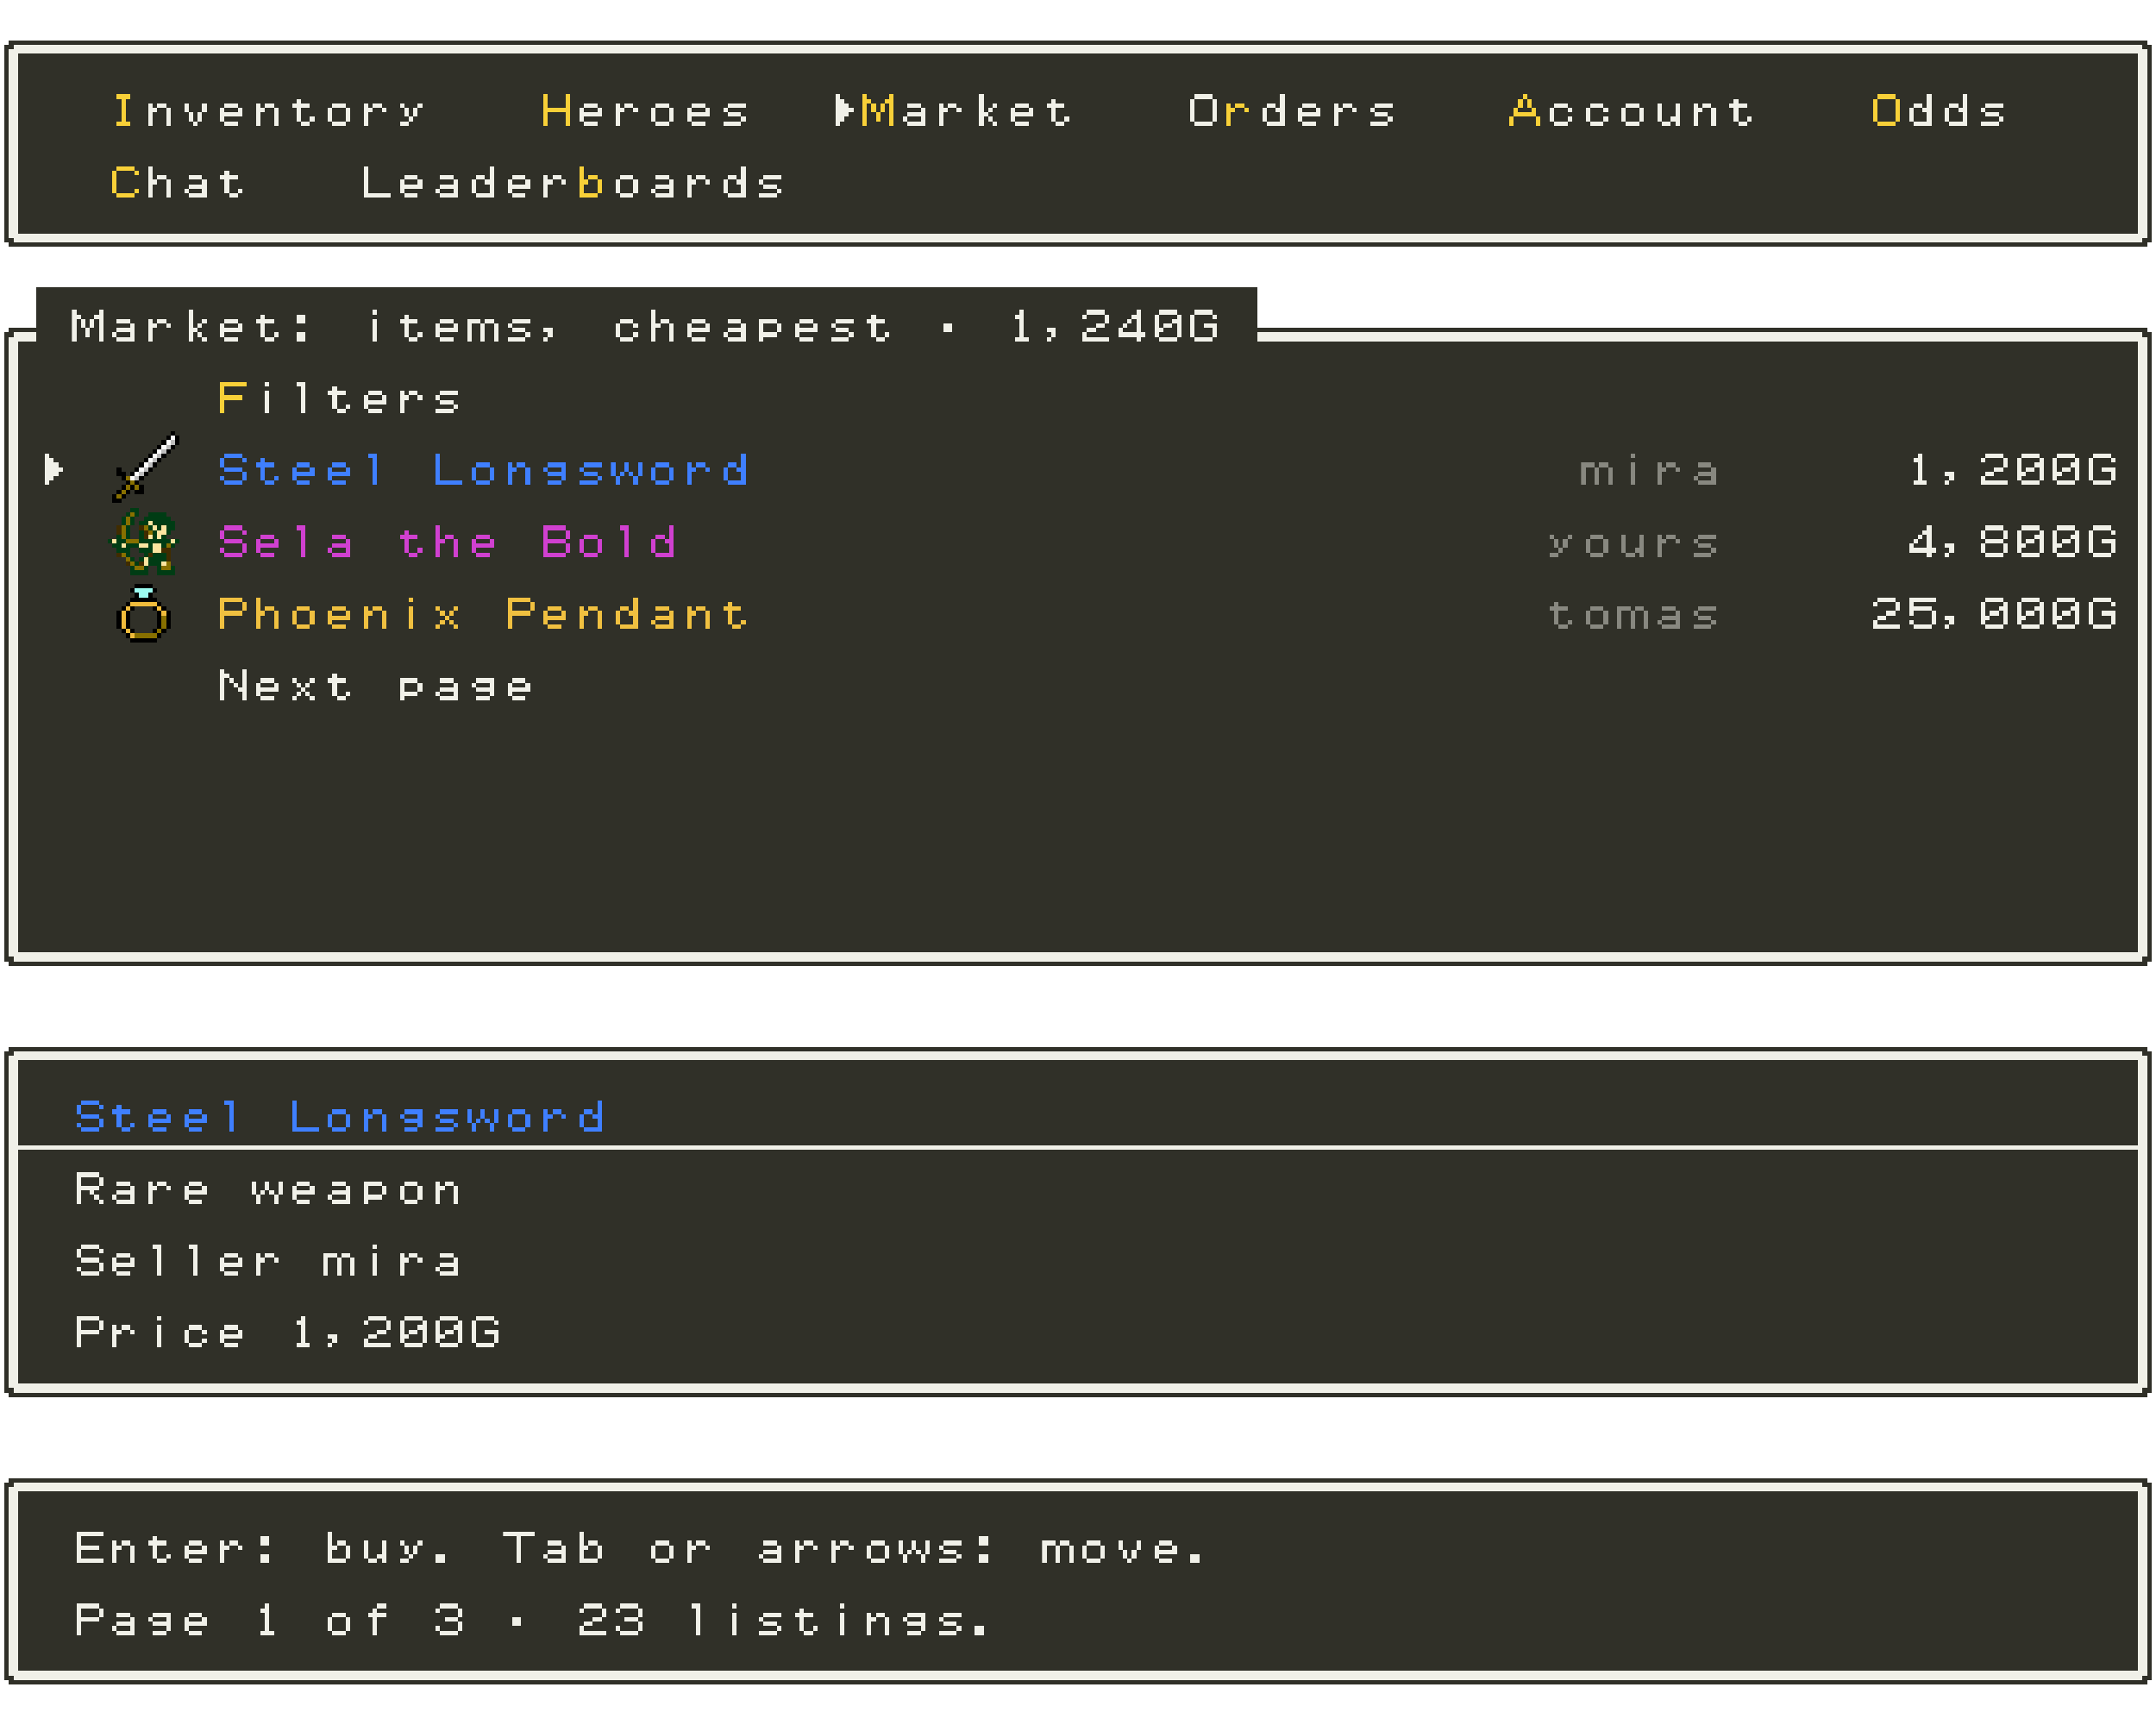
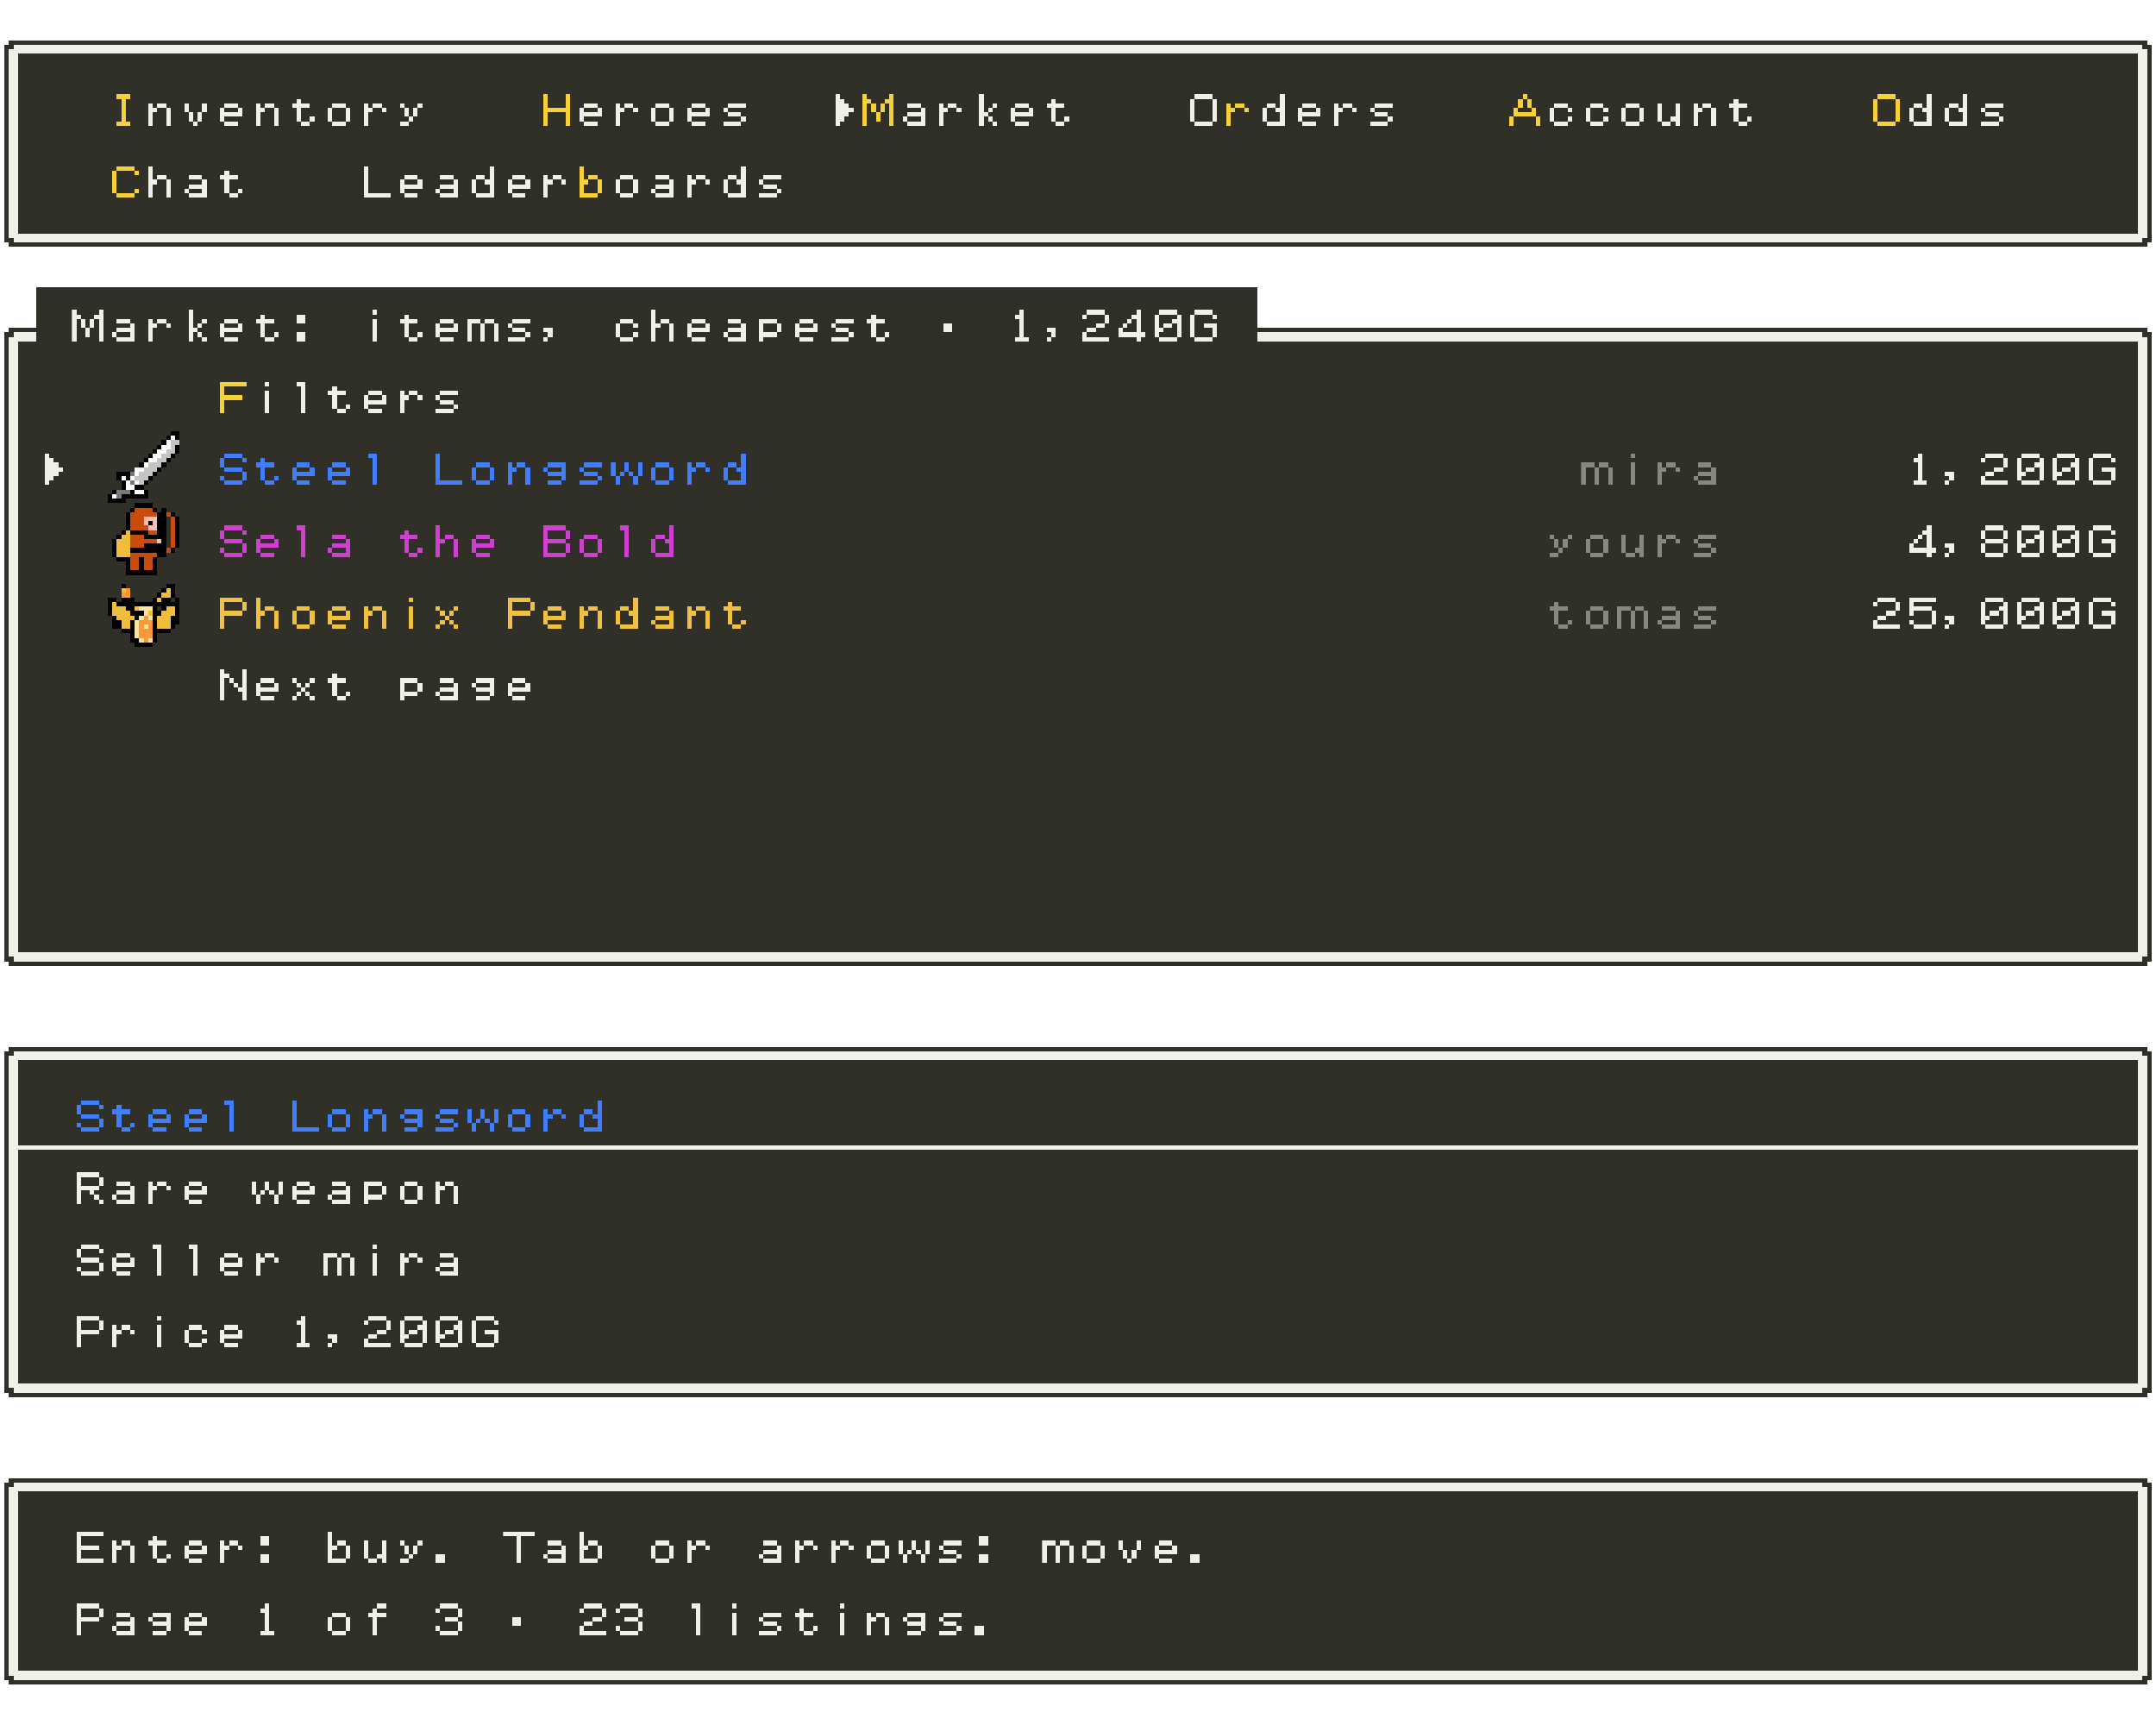
<svg xmlns="http://www.w3.org/2000/svg" viewBox="0 0 480 384" width="480" height="384" shape-rendering="crispEdges">
  <defs>
    <symbol id="g0">
      <path d="M2 5h3v1h-3zM3 6h1v1h-1zM3 7h1v1h-1zM3 8h1v1h-1zM3 9h1v1h-1zM3 10h1v1h-1zM2 11h3v1h-3z" />
    </symbol>
    <symbol id="g1">
      <path d="M1 7h1v1h-1zM3 7h2v1h-2zM1 8h2v1h-2zM5 8h1v1h-1zM1 9h1v1h-1zM5 9h1v1h-1zM1 10h1v1h-1zM5 10h1v1h-1zM1 11h1v1h-1zM5 11h1v1h-1z" />
    </symbol>
    <symbol id="g2">
      <path d="M1 7h1v1h-1zM5 7h1v1h-1zM1 8h1v1h-1zM5 8h1v1h-1zM2 9h1v1h-1zM4 9h1v1h-1zM2 10h1v1h-1zM4 10h1v1h-1zM3 11h1v1h-1z" />
    </symbol>
    <symbol id="g3">
      <path d="M2 7h3v1h-3zM1 8h1v1h-1zM5 8h1v1h-1zM1 9h5v1h-5zM1 10h1v1h-1zM2 11h3v1h-3z" />
    </symbol>
    <symbol id="g4">
      <path d="M2 6h1v1h-1zM1 7h4v1h-4zM2 8h1v1h-1zM2 9h1v1h-1zM2 10h1v1h-1zM5 10h1v1h-1zM3 11h2v1h-2z" />
    </symbol>
    <symbol id="g5">
      <path d="M2 7h3v1h-3zM1 8h1v1h-1zM5 8h1v1h-1zM1 9h1v1h-1zM5 9h1v1h-1zM1 10h1v1h-1zM5 10h1v1h-1zM2 11h3v1h-3z" />
    </symbol>
    <symbol id="g6">
      <path d="M1 7h1v1h-1zM3 7h2v1h-2zM1 8h2v1h-2zM5 8h1v1h-1zM1 9h1v1h-1zM1 10h1v1h-1zM1 11h1v1h-1z" />
    </symbol>
    <symbol id="g7">
      <path d="M1 7h1v1h-1zM5 7h1v1h-1zM2 8h1v1h-1zM4 8h1v1h-1zM2 9h1v1h-1zM4 9h1v1h-1zM3 10h1v1h-1zM1 11h2v1h-2z" />
    </symbol>
    <symbol id="g8">
      <path d="M1 5h1v1h-1zM6 5h1v1h-1zM1 6h1v1h-1zM6 6h1v1h-1zM1 7h1v1h-1zM6 7h1v1h-1zM1 8h6v1h-6zM1 9h1v1h-1zM6 9h1v1h-1zM1 10h1v1h-1zM6 10h1v1h-1zM1 11h1v1h-1zM6 11h1v1h-1z" />
    </symbol>
    <symbol id="g9">
      <path d="M2 7h4v1h-4zM1 8h1v1h-1zM2 9h3v1h-3zM5 10h1v1h-1zM1 11h4v1h-4z" />
    </symbol>
    <symbol id="g10">
      <path d="M2 5h1v1h-1zM2 6h2v1h-2zM2 7h3v1h-3zM2 8h4v1h-4zM2 9h3v1h-3zM2 10h2v1h-2zM2 11h1v1h-1z" />
    </symbol>
    <symbol id="g11">
      <path d="M0 5h1v1h-1zM6 5h1v1h-1zM0 6h2v1h-2zM5 6h2v1h-2zM0 7h1v1h-1zM2 7h1v1h-1zM4 7h1v1h-1zM6 7h1v1h-1zM0 8h1v1h-1zM2 8h1v1h-1zM4 8h1v1h-1zM6 8h1v1h-1zM0 9h1v1h-1zM3 9h1v1h-1zM6 9h1v1h-1zM0 10h1v1h-1zM3 10h1v1h-1zM6 10h1v1h-1zM0 11h1v1h-1zM6 11h1v1h-1z" />
    </symbol>
    <symbol id="g12">
      <path d="M2 7h3v1h-3zM5 8h1v1h-1zM2 9h4v1h-4zM1 10h1v1h-1zM5 10h1v1h-1zM2 11h4v1h-4z" />
    </symbol>
    <symbol id="g13">
      <path d="M2 5h1v1h-1zM2 6h1v1h-1zM2 7h1v1h-1zM5 7h1v1h-1zM2 8h1v1h-1zM4 8h1v1h-1zM2 9h2v1h-2zM2 10h1v1h-1zM4 10h1v1h-1zM2 11h1v1h-1zM5 11h1v1h-1z" />
    </symbol>
    <symbol id="g14">
      <path d="M2 5h4v1h-4zM1 6h1v1h-1zM6 6h1v1h-1zM1 7h1v1h-1zM6 7h1v1h-1zM1 8h1v1h-1zM6 8h1v1h-1zM1 9h1v1h-1zM6 9h1v1h-1zM1 10h1v1h-1zM6 10h1v1h-1zM2 11h4v1h-4z" />
    </symbol>
    <symbol id="g15">
      <path d="M5 5h1v1h-1zM5 6h1v1h-1zM2 7h2v1h-2zM5 7h1v1h-1zM1 8h1v1h-1zM4 8h2v1h-2zM1 9h1v1h-1zM5 9h1v1h-1zM1 10h1v1h-1zM5 10h1v1h-1zM2 11h4v1h-4z" />
    </symbol>
    <symbol id="g16">
      <path d="M3 5h1v1h-1zM2 6h1v1h-1zM4 6h1v1h-1zM2 7h1v1h-1zM4 7h1v1h-1zM1 8h1v1h-1zM5 8h1v1h-1zM1 9h5v1h-5zM0 10h1v1h-1zM6 10h1v1h-1zM0 11h1v1h-1zM6 11h1v1h-1z" />
    </symbol>
    <symbol id="g17">
      <path d="M2 7h3v1h-3zM1 8h1v1h-1zM5 8h1v1h-1zM1 9h1v1h-1zM1 10h1v1h-1zM5 10h1v1h-1zM2 11h3v1h-3z" />
    </symbol>
    <symbol id="g18">
      <path d="M1 7h1v1h-1zM5 7h1v1h-1zM1 8h1v1h-1zM5 8h1v1h-1zM1 9h1v1h-1zM5 9h1v1h-1zM1 10h1v1h-1zM4 10h2v1h-2zM2 11h2v1h-2zM5 11h1v1h-1z" />
    </symbol>
    <symbol id="g19">
      <path d="M2 5h4v1h-4zM1 6h1v1h-1zM6 6h1v1h-1zM1 7h1v1h-1zM1 8h1v1h-1zM1 9h1v1h-1zM1 10h1v1h-1zM6 10h1v1h-1zM2 11h4v1h-4z" />
    </symbol>
    <symbol id="g20">
      <path d="M1 5h1v1h-1zM1 6h1v1h-1zM1 7h1v1h-1zM3 7h2v1h-2zM1 8h2v1h-2zM5 8h1v1h-1zM1 9h1v1h-1zM5 9h1v1h-1zM1 10h1v1h-1zM5 10h1v1h-1zM1 11h1v1h-1zM5 11h1v1h-1z" />
    </symbol>
    <symbol id="g21">
      <path d="M1 5h1v1h-1zM1 6h1v1h-1zM1 7h1v1h-1zM1 8h1v1h-1zM1 9h1v1h-1zM1 10h1v1h-1zM1 11h6v1h-6z" />
    </symbol>
    <symbol id="g22">
      <path d="M1 5h1v1h-1zM1 6h1v1h-1zM1 7h1v1h-1zM3 7h2v1h-2zM1 8h2v1h-2zM5 8h1v1h-1zM1 9h1v1h-1zM5 9h1v1h-1zM1 10h1v1h-1zM5 10h1v1h-1zM1 11h4v1h-4z" />
    </symbol>
    <symbol id="g23">
      <path d="M2 6h2v1h-2zM2 7h2v1h-2zM2 10h2v1h-2zM2 11h2v1h-2z" />
    </symbol>
    <symbol id="g24">
      <path d="M3 5h1v1h-1zM3 7h1v1h-1zM3 8h1v1h-1zM3 9h1v1h-1zM3 10h1v1h-1zM3 11h1v1h-1z" />
    </symbol>
    <symbol id="g25">
      <path d="M0 7h3v1h-3zM4 7h2v1h-2zM0 8h1v1h-1zM3 8h1v1h-1zM6 8h1v1h-1zM0 9h1v1h-1zM3 9h1v1h-1zM6 9h1v1h-1zM0 10h1v1h-1zM3 10h1v1h-1zM6 10h1v1h-1zM0 11h1v1h-1zM3 11h1v1h-1zM6 11h1v1h-1z" />
    </symbol>
    <symbol id="g26">
      <path d="M1 9h2v1h-2zM2 10h1v1h-1zM1 11h1v1h-1z" />
    </symbol>
    <symbol id="g27">
      <path d="M1 7h4v1h-4zM1 8h1v1h-1zM5 8h1v1h-1zM1 9h1v1h-1zM5 9h1v1h-1zM1 10h4v1h-4zM1 11h1v1h-1z" />
    </symbol>
    <symbol id="g28">
      <path d="M2 8h2v1h-2zM2 9h2v1h-2z" />
    </symbol>
    <symbol id="g29">
      <path d="M3 5h1v1h-1zM2 6h2v1h-2zM3 7h1v1h-1zM3 8h1v1h-1zM3 9h1v1h-1zM3 10h1v1h-1zM2 11h3v1h-3z" />
    </symbol>
    <symbol id="g30">
      <path d="M2 5h4v1h-4zM1 6h1v1h-1zM6 6h1v1h-1zM6 7h1v1h-1zM4 8h2v1h-2zM2 9h2v1h-2zM1 10h1v1h-1zM1 11h6v1h-6z" />
    </symbol>
    <symbol id="g31">
      <path d="M5 5h1v1h-1zM4 6h2v1h-2zM3 7h1v1h-1zM5 7h1v1h-1zM2 8h1v1h-1zM5 8h1v1h-1zM1 9h1v1h-1zM5 9h1v1h-1zM1 10h6v1h-6zM5 11h1v1h-1z" />
    </symbol>
    <symbol id="g32">
      <path d="M2 5h4v1h-4zM1 6h1v1h-1zM6 6h1v1h-1zM1 7h1v1h-1zM5 7h2v1h-2zM1 8h1v1h-1zM3 8h2v1h-2zM6 8h1v1h-1zM1 9h2v1h-2zM6 9h1v1h-1zM1 10h1v1h-1zM6 10h1v1h-1zM2 11h4v1h-4z" />
    </symbol>
    <symbol id="g33">
      <path d="M2 5h4v1h-4zM1 6h1v1h-1zM6 6h1v1h-1zM1 7h1v1h-1zM1 8h1v1h-1zM4 8h3v1h-3zM1 9h1v1h-1zM6 9h1v1h-1zM1 10h1v1h-1zM6 10h1v1h-1zM2 11h4v1h-4z" />
    </symbol>
    <symbol id="g34">
      <path d="M1 5h6v1h-6zM1 6h1v1h-1zM1 7h1v1h-1zM1 8h5v1h-5zM1 9h1v1h-1zM1 10h1v1h-1zM1 11h1v1h-1z" />
    </symbol>
    <symbol id="g35">
      <path d="M2 5h2v1h-2zM3 6h1v1h-1zM3 7h1v1h-1zM3 8h1v1h-1zM3 9h1v1h-1zM3 10h1v1h-1zM3 11h1v1h-1z" />
    </symbol>
    <symbol id="g36">
      <path d="M2 5h4v1h-4zM1 6h1v1h-1zM6 6h1v1h-1zM1 7h1v1h-1zM2 8h4v1h-4zM6 9h1v1h-1zM1 10h1v1h-1zM6 10h1v1h-1zM2 11h4v1h-4z" />
    </symbol>
    <symbol id="g37">
      <path d="M2 7h4v1h-4zM1 8h1v1h-1zM5 8h1v1h-1zM2 9h4v1h-4zM5 10h1v1h-1zM2 11h3v1h-3z" />
    </symbol>
    <symbol id="g38">
      <path d="M0 7h1v1h-1zM3 7h1v1h-1zM6 7h1v1h-1zM0 8h1v1h-1zM3 8h1v1h-1zM6 8h1v1h-1zM0 9h1v1h-1zM2 9h1v1h-1zM4 9h1v1h-1zM6 9h1v1h-1zM1 10h1v1h-1zM5 10h1v1h-1zM1 11h1v1h-1zM5 11h1v1h-1z" />
    </symbol>
    <symbol id="g39">
      <path d="M1 5h5v1h-5zM1 6h1v1h-1zM6 6h1v1h-1zM1 7h1v1h-1zM6 7h1v1h-1zM1 8h5v1h-5zM1 9h1v1h-1zM6 9h1v1h-1zM1 10h1v1h-1zM6 10h1v1h-1zM1 11h5v1h-5z" />
    </symbol>
    <symbol id="g40">
      <path d="M2 5h4v1h-4zM1 6h1v1h-1zM6 6h1v1h-1zM1 7h1v1h-1zM6 7h1v1h-1zM2 8h4v1h-4zM1 9h1v1h-1zM6 9h1v1h-1zM1 10h1v1h-1zM6 10h1v1h-1zM2 11h4v1h-4z" />
    </symbol>
    <symbol id="g41">
      <path d="M1 5h5v1h-5zM1 6h1v1h-1zM6 6h1v1h-1zM1 7h1v1h-1zM6 7h1v1h-1zM1 8h5v1h-5zM1 9h1v1h-1zM1 10h1v1h-1zM1 11h1v1h-1z" />
    </symbol>
    <symbol id="g42">
      <path d="M1 7h1v1h-1zM5 7h1v1h-1zM2 8h1v1h-1zM4 8h1v1h-1zM3 9h1v1h-1zM2 10h1v1h-1zM4 10h1v1h-1zM1 11h1v1h-1zM5 11h1v1h-1z" />
    </symbol>
    <symbol id="g43">
      <path d="M1 5h6v1h-6zM1 6h1v1h-1zM1 7h5v1h-5zM1 8h1v1h-1zM6 8h1v1h-1zM6 9h1v1h-1zM1 10h1v1h-1zM6 10h1v1h-1zM2 11h4v1h-4z" />
    </symbol>
    <symbol id="g44">
      <path d="M1 5h1v1h-1zM6 5h1v1h-1zM1 6h2v1h-2zM6 6h1v1h-1zM1 7h1v1h-1zM3 7h1v1h-1zM6 7h1v1h-1zM1 8h1v1h-1zM4 8h1v1h-1zM6 8h1v1h-1zM1 9h1v1h-1zM5 9h2v1h-2zM1 10h1v1h-1zM6 10h1v1h-1zM1 11h1v1h-1zM6 11h1v1h-1z" />
    </symbol>
    <symbol id="g45">
      <path d="M1 5h5v1h-5zM1 6h1v1h-1zM6 6h1v1h-1zM1 7h1v1h-1zM6 7h1v1h-1zM1 8h5v1h-5zM1 9h1v1h-1zM4 9h1v1h-1zM1 10h1v1h-1zM5 10h1v1h-1zM1 11h1v1h-1zM6 11h1v1h-1z" />
    </symbol>
    <symbol id="g46">
      <path d="M1 5h6v1h-6zM1 6h1v1h-1zM1 7h1v1h-1zM1 8h5v1h-5zM1 9h1v1h-1zM1 10h1v1h-1zM1 11h6v1h-6z" />
    </symbol>
    <symbol id="g47">
      <path d="M1 10h2v1h-2zM1 11h2v1h-2z" />
    </symbol>
    <symbol id="g48">
      <path d="M0 5h7v1h-7zM3 6h1v1h-1zM3 7h1v1h-1zM3 8h1v1h-1zM3 9h1v1h-1zM3 10h1v1h-1zM3 11h1v1h-1z" />
    </symbol>
    <symbol id="g49">
      <path d="M4 5h2v1h-2zM3 6h1v1h-1zM2 7h4v1h-4zM3 8h1v1h-1zM3 9h1v1h-1zM3 10h1v1h-1zM3 11h1v1h-1z" />
    </symbol>
    <symbol id="g50">
      <path d="M2 5h4v1h-4zM1 6h1v1h-1zM6 6h1v1h-1zM6 7h1v1h-1zM3 8h3v1h-3zM6 9h1v1h-1zM1 10h1v1h-1zM6 10h1v1h-1zM2 11h4v1h-4z" />
    </symbol>
  </defs>
  <g id="w-tab">
    <path fill="#303028" d="M2 9H478V10H479V54H478V55H2V54H1V10H2Z" />
    <g fill="#f0f0e8">
      <rect x="3" y="10" width="474" height="1" />
      <rect x="2" y="11" width="476" height="1" />
      <rect x="2" y="52" width="476" height="1" />
      <rect x="3" y="53" width="474" height="1" />
      <rect x="2" y="12" width="2" height="40" />
      <rect x="476" y="12" width="2" height="40" />
    </g>
    <use href="#g10" x="184" y="16" fill="#f0f0e8" />
    <use href="#g0" x="24" y="16" fill="#f8d038" />
    <use href="#g1" x="32" y="16" fill="#f0f0e8" />
    <use href="#g2" x="40" y="16" fill="#f0f0e8" />
    <use href="#g3" x="48" y="16" fill="#f0f0e8" />
    <use href="#g1" x="56" y="16" fill="#f0f0e8" />
    <use href="#g4" x="64" y="16" fill="#f0f0e8" />
    <use href="#g5" x="72" y="16" fill="#f0f0e8" />
    <use href="#g6" x="80" y="16" fill="#f0f0e8" />
    <use href="#g7" x="88" y="16" fill="#f0f0e8" />
    <use href="#g8" x="120" y="16" fill="#f8d038" />
    <use href="#g3" x="128" y="16" fill="#f0f0e8" />
    <use href="#g6" x="136" y="16" fill="#f0f0e8" />
    <use href="#g5" x="144" y="16" fill="#f0f0e8" />
    <use href="#g3" x="152" y="16" fill="#f0f0e8" />
    <use href="#g9" x="160" y="16" fill="#f0f0e8" />
    <use href="#g11" x="192" y="16" fill="#f8d038" />
    <use href="#g12" x="200" y="16" fill="#f0f0e8" />
    <use href="#g6" x="208" y="16" fill="#f0f0e8" />
    <use href="#g13" x="216" y="16" fill="#f0f0e8" />
    <use href="#g3" x="224" y="16" fill="#f0f0e8" />
    <use href="#g4" x="232" y="16" fill="#f0f0e8" />
    <use href="#g14" x="264" y="16" fill="#f0f0e8" />
    <use href="#g6" x="272" y="16" fill="#f8d038" />
    <use href="#g15" x="280" y="16" fill="#f0f0e8" />
    <use href="#g3" x="288" y="16" fill="#f0f0e8" />
    <use href="#g6" x="296" y="16" fill="#f0f0e8" />
    <use href="#g9" x="304" y="16" fill="#f0f0e8" />
    <use href="#g16" x="336" y="16" fill="#f8d038" />
    <use href="#g17" x="344" y="16" fill="#f0f0e8" />
    <use href="#g17" x="352" y="16" fill="#f0f0e8" />
    <use href="#g5" x="360" y="16" fill="#f0f0e8" />
    <use href="#g18" x="368" y="16" fill="#f0f0e8" />
    <use href="#g1" x="376" y="16" fill="#f0f0e8" />
    <use href="#g4" x="384" y="16" fill="#f0f0e8" />
    <use href="#g14" x="416" y="16" fill="#f8d038" />
    <use href="#g15" x="424" y="16" fill="#f0f0e8" />
    <use href="#g15" x="432" y="16" fill="#f0f0e8" />
    <use href="#g9" x="440" y="16" fill="#f0f0e8" />
    <use href="#g19" x="24" y="32" fill="#f8d038" />
    <use href="#g20" x="32" y="32" fill="#f0f0e8" />
    <use href="#g12" x="40" y="32" fill="#f0f0e8" />
    <use href="#g4" x="48" y="32" fill="#f0f0e8" />
    <use href="#g21" x="80" y="32" fill="#f0f0e8" />
    <use href="#g3" x="88" y="32" fill="#f0f0e8" />
    <use href="#g12" x="96" y="32" fill="#f0f0e8" />
    <use href="#g15" x="104" y="32" fill="#f0f0e8" />
    <use href="#g3" x="112" y="32" fill="#f0f0e8" />
    <use href="#g6" x="120" y="32" fill="#f0f0e8" />
    <use href="#g22" x="128" y="32" fill="#f8d038" />
    <use href="#g5" x="136" y="32" fill="#f0f0e8" />
    <use href="#g12" x="144" y="32" fill="#f0f0e8" />
    <use href="#g6" x="152" y="32" fill="#f0f0e8" />
    <use href="#g15" x="160" y="32" fill="#f0f0e8" />
    <use href="#g9" x="168" y="32" fill="#f0f0e8" />
  </g>
  <g id="w-list" transform="translate(0 64)">
    <path fill="#303028" d="M2 9H478V10H479V150H478V151H2V150H1V10H2Z" />
    <g fill="#f0f0e8">
      <rect x="3" y="10" width="474" height="1" />
      <rect x="2" y="11" width="476" height="1" />
      <rect x="2" y="148" width="476" height="1" />
      <rect x="3" y="149" width="474" height="1" />
      <rect x="2" y="12" width="2" height="136" />
      <rect x="476" y="12" width="2" height="136" />
    </g>
    <rect x="8" y="0" width="272" height="16" fill="#303028" />
    <use href="#g11" x="16" y="0" fill="#f0f0e8" />
    <use href="#g12" x="24" y="0" fill="#f0f0e8" />
    <use href="#g6" x="32" y="0" fill="#f0f0e8" />
    <use href="#g13" x="40" y="0" fill="#f0f0e8" />
    <use href="#g3" x="48" y="0" fill="#f0f0e8" />
    <use href="#g4" x="56" y="0" fill="#f0f0e8" />
    <use href="#g23" x="64" y="0" fill="#f0f0e8" />
    <use href="#g24" x="80" y="0" fill="#f0f0e8" />
    <use href="#g4" x="88" y="0" fill="#f0f0e8" />
    <use href="#g3" x="96" y="0" fill="#f0f0e8" />
    <use href="#g25" x="104" y="0" fill="#f0f0e8" />
    <use href="#g9" x="112" y="0" fill="#f0f0e8" />
    <use href="#g26" x="120" y="0" fill="#f0f0e8" />
    <use href="#g17" x="136" y="0" fill="#f0f0e8" />
    <use href="#g20" x="144" y="0" fill="#f0f0e8" />
    <use href="#g3" x="152" y="0" fill="#f0f0e8" />
    <use href="#g12" x="160" y="0" fill="#f0f0e8" />
    <use href="#g27" x="168" y="0" fill="#f0f0e8" />
    <use href="#g3" x="176" y="0" fill="#f0f0e8" />
    <use href="#g9" x="184" y="0" fill="#f0f0e8" />
    <use href="#g4" x="192" y="0" fill="#f0f0e8" />
    <use href="#g28" x="208" y="0" fill="#f0f0e8" />
    <use href="#g29" x="224" y="0" fill="#f0f0e8" />
    <use href="#g26" x="232" y="0" fill="#f0f0e8" />
    <use href="#g30" x="240" y="0" fill="#f0f0e8" />
    <use href="#g31" x="248" y="0" fill="#f0f0e8" />
    <use href="#g32" x="256" y="0" fill="#f0f0e8" />
    <use href="#g33" x="264" y="0" fill="#f0f0e8" />
    <use href="#g34" x="48" y="16" fill="#f8d038" />
    <use href="#g24" x="56" y="16" fill="#f0f0e8" />
    <use href="#g35" x="64" y="16" fill="#f0f0e8" />
    <use href="#g4" x="72" y="16" fill="#f0f0e8" />
    <use href="#g3" x="80" y="16" fill="#f0f0e8" />
    <use href="#g6" x="88" y="16" fill="#f0f0e8" />
    <use href="#g9" x="96" y="16" fill="#f0f0e8" />
    <use href="#g10" x="8" y="32" fill="#f0f0e8" />
    <g transform="translate(24 32)">
-       <path fill="#000000" d="M14 0h1v1h-1zM13 1h1v1h-1zM15 1h1v1h-1zM12 2h1v1h-1zM15 2h1v1h-1zM11 3h1v1h-1zM14 3h1v1h-1zM10 4h1v1h-1zM13 4h1v1h-1zM9 5h1v1h-1zM12 5h1v1h-1zM8 6h1v1h-1zM11 6h1v1h-1zM7 7h1v1h-1zM10 7h1v1h-1zM2 8h1v1h-1zM6 8h1v1h-1zM9 8h1v1h-1zM2 9h2v1h-2zM5 9h1v1h-1zM8 9h1v1h-1zM3 10h1v1h-1zM7 10h1v1h-1zM4 11h1v1h-1zM6 11h1v1h-1zM3 12h1v1h-1zM5 12h1v1h-1zM7 12h1v1h-1zM2 13h1v1h-1zM4 13h1v1h-1zM6 13h2v1h-2zM1 14h1v1h-1zM3 14h1v1h-1zM1 15h2v1h-2z" />
-       <path fill="#887000" d="M4 10h1v1h-1zM5 11h1v1h-1zM4 12h1v1h-1zM6 12h1v1h-1zM3 13h1v1h-1zM2 14h1v1h-1z" />
-       <path fill="#bcbcbc" d="M14 2h1v1h-1zM13 3h1v1h-1zM12 4h1v1h-1zM11 5h1v1h-1zM10 6h1v1h-1zM9 7h1v1h-1zM8 8h1v1h-1zM7 9h1v1h-1zM6 10h1v1h-1z" />
-       <path fill="#fcfcfc" d="M14 1h1v1h-1zM13 2h1v1h-1zM12 3h1v1h-1zM11 4h1v1h-1zM10 5h1v1h-1zM9 6h1v1h-1zM8 7h1v1h-1zM7 8h1v1h-1zM6 9h1v1h-1zM5 10h1v1h-1z" />
+       <path fill="#000000" d="M14 0h2v1h-2zM13 1h1v1h-1zM15 1h1v1h-1zM12 2h1v1h-1zM11 3h1v1h-1zM15 3h1v1h-1zM10 4h1v1h-1zM15 4h1v1h-1zM9 5h1v1h-1zM14 5h1v1h-1zM8 6h1v1h-1zM13 6h1v1h-1zM7 7h1v1h-1zM12 7h1v1h-1zM11 8h1v1h-1zM2 9h3v1h-3zM10 9h1v1h-1zM2 10h1v1h-1zM4 10h1v1h-1zM9 10h1v1h-1zM3 11h1v1h-1zM8 11h1v1h-1zM3 12h1v1h-1zM6 12h2v1h-2zM1 13h1v1h-1zM5 13h1v1h-1zM8 13h1v1h-1zM0 14h1v1h-1zM3 14h6v1h-6zM0 15h4v1h-4z" />
+       <path fill="#787878" d="M5 9h1v1h-1zM5 11h1v1h-1zM2 13h3v1h-3zM2 14h1v1h-1z" />
+       <path fill="#c4c4c4" d="M14 2h2v1h-2zM14 3h1v1h-1zM13 4h2v1h-2zM12 5h2v1h-2zM11 6h2v1h-2zM9 7h3v1h-3zM8 8h3v1h-3zM7 9h3v1h-3zM6 10h3v1h-3zM7 11h1v1h-1z" />
+       <path fill="#fcfcfc" d="M14 1h1v1h-1zM13 2h1v1h-1zM12 3h2v1h-2zM11 4h2v1h-2zM10 5h2v1h-2zM9 6h2v1h-2zM8 7h1v1h-1zM6 8h2v1h-2zM6 9h1v1h-1zM3 10h1v1h-1zM5 10h1v1h-1zM4 11h1v1h-1zM6 11h1v1h-1zM4 12h2v1h-2zM6 13h2v1h-2zM1 14h1v1h-1z" />
    </g>
    <use href="#g36" x="48" y="32" fill="#3f7fff" />
    <use href="#g4" x="56" y="32" fill="#3f7fff" />
    <use href="#g3" x="64" y="32" fill="#3f7fff" />
    <use href="#g3" x="72" y="32" fill="#3f7fff" />
    <use href="#g35" x="80" y="32" fill="#3f7fff" />
    <use href="#g21" x="96" y="32" fill="#3f7fff" />
    <use href="#g5" x="104" y="32" fill="#3f7fff" />
    <use href="#g1" x="112" y="32" fill="#3f7fff" />
    <use href="#g37" x="120" y="32" fill="#3f7fff" />
    <use href="#g9" x="128" y="32" fill="#3f7fff" />
    <use href="#g38" x="136" y="32" fill="#3f7fff" />
    <use href="#g5" x="144" y="32" fill="#3f7fff" />
    <use href="#g6" x="152" y="32" fill="#3f7fff" />
    <use href="#g15" x="160" y="32" fill="#3f7fff" />
    <use href="#g25" x="352" y="32" fill="#888880" />
    <use href="#g24" x="360" y="32" fill="#888880" />
    <use href="#g6" x="368" y="32" fill="#888880" />
    <use href="#g12" x="376" y="32" fill="#888880" />
    <use href="#g29" x="424" y="32" fill="#f0f0e8" />
    <use href="#g26" x="432" y="32" fill="#f0f0e8" />
    <use href="#g30" x="440" y="32" fill="#f0f0e8" />
    <use href="#g32" x="448" y="32" fill="#f0f0e8" />
    <use href="#g32" x="456" y="32" fill="#f0f0e8" />
    <use href="#g33" x="464" y="32" fill="#f0f0e8" />
    <g transform="translate(24 48)">
-       <path fill="#003c14" d="M5 1h2v1h-2zM4 2h1v1h-1zM6 2h1v1h-1zM9 2h4v1h-4zM3 3h1v1h-1zM5 3h1v1h-1zM8 3h6v1h-6zM3 4h1v1h-1zM5 4h1v1h-1zM7 4h2v1h-2zM10 4h5v1h-5zM4 5h1v1h-1zM9 5h1v1h-1zM11 5h1v1h-1zM13 5h2v1h-2zM4 6h1v1h-1zM7 6h1v1h-1zM10 6h1v1h-1zM13 6h1v1h-1zM2 7h1v1h-1zM4 7h1v1h-1zM7 7h1v1h-1zM10 7h1v1h-1zM12 7h1v1h-1zM0 8h1v1h-1zM2 8h2v1h-2zM7 8h7v1h-7zM15 8h1v1h-1zM1 9h2v1h-2zM4 9h3v1h-3zM9 9h1v1h-1zM12 9h1v1h-1zM14 9h1v1h-1zM2 10h3v1h-3zM7 10h3v1h-3zM4 11h1v1h-1zM8 11h1v1h-1zM10 11h3v1h-3zM5 12h1v1h-1zM7 12h1v1h-1zM9 12h4v1h-4zM6 13h1v1h-1zM9 13h3v1h-3zM5 14h1v1h-1zM8 14h1v1h-1zM11 14h1v1h-1zM14 14h1v1h-1zM5 15h4v1h-4zM11 15h4v1h-4z" />
-       <path fill="#402c00" d="M2 5h1v1h-1zM7 5h1v1h-1zM2 6h1v1h-1zM8 6h1v1h-1zM8 7h1v1h-1zM12 10h2v1h-2zM2 11h1v1h-1zM9 11h1v1h-1zM13 11h1v1h-1zM13 12h1v1h-1zM4 13h1v1h-1zM7 13h1v1h-1z" />
-       <path fill="#887000" d="M5 2h1v1h-1zM4 3h1v1h-1zM4 4h1v1h-1zM3 5h1v1h-1zM8 5h1v1h-1zM3 6h1v1h-1zM9 6h1v1h-1zM3 7h1v1h-1zM4 8h3v1h-3zM13 9h1v1h-1zM3 11h1v1h-1zM4 12h1v1h-1zM5 13h1v1h-1zM13 13h1v1h-1zM6 14h2v1h-2zM12 14h2v1h-2z" />
-       <path fill="#fce4a0" d="M9 4h1v1h-1zM10 5h1v1h-1zM12 5h1v1h-1zM11 6h2v1h-2zM9 7h1v1h-1zM11 7h1v1h-1zM1 8h1v1h-1zM14 8h1v1h-1zM3 9h1v1h-1zM7 9h2v1h-2zM10 9h2v1h-2zM10 10h2v1h-2zM8 12h1v1h-1zM8 13h1v1h-1zM12 13h1v1h-1z" />
+       <path fill="#000000" d="M6 0h4v1h-4zM5 1h1v1h-1zM10 1h1v1h-1zM12 1h1v1h-1zM4 2h1v1h-1zM11 2h2v1h-2zM14 2h1v1h-1zM4 3h1v1h-1zM11 3h2v1h-2zM15 3h1v1h-1zM4 4h1v1h-1zM9 4h1v1h-1zM11 4h2v1h-2zM15 4h1v1h-1zM4 5h1v1h-1zM11 5h2v1h-2zM15 5h1v1h-1zM3 6h1v1h-1zM5 6h4v1h-4zM11 6h2v1h-2zM15 6h1v1h-1zM2 7h1v1h-1zM8 7h5v1h-5zM15 7h1v1h-1zM1 8h1v1h-1zM12 8h1v1h-1zM15 8h1v1h-1zM1 9h1v1h-1zM8 9h5v1h-5zM15 9h1v1h-1zM1 10h1v1h-1zM5 10h8v1h-8zM14 10h1v1h-1zM1 11h1v1h-1zM11 11h2v1h-2zM2 12h3v1h-3zM7 12h1v1h-1zM10 12h1v1h-1zM4 13h1v1h-1zM7 13h1v1h-1zM10 13h1v1h-1zM4 14h1v1h-1zM7 14h1v1h-1zM10 14h1v1h-1zM4 15h7v1h-7z" />
+       <path fill="#c84c0c" d="M6 1h4v1h-4zM5 2h6v1h-6zM13 2h1v1h-1zM5 3h3v1h-3zM14 3h1v1h-1zM5 4h3v1h-3zM14 4h1v1h-1zM5 5h4v1h-4zM14 5h1v1h-1zM9 6h2v1h-2zM14 6h1v1h-1zM5 7h3v1h-3zM14 7h1v1h-1zM5 8h6v1h-6zM14 8h1v1h-1zM5 9h3v1h-3zM14 9h1v1h-1zM13 10h1v1h-1zM5 11h6v1h-6zM5 12h2v1h-2zM8 12h2v1h-2zM5 13h2v1h-2zM8 13h2v1h-2zM5 14h2v1h-2zM8 14h2v1h-2z" />
+       <path fill="#f0bc3c" d="M4 6h1v1h-1zM3 7h2v1h-2zM2 8h3v1h-3zM2 9h3v1h-3zM2 10h3v1h-3zM2 11h3v1h-3z" />
+       <path fill="#fcbcb0" d="M8 3h3v1h-3zM8 4h1v1h-1zM10 4h1v1h-1zM9 5h2v1h-2zM11 8h1v1h-1z" />
    </g>
    <use href="#g36" x="48" y="48" fill="#d040d0" />
    <use href="#g3" x="56" y="48" fill="#d040d0" />
    <use href="#g35" x="64" y="48" fill="#d040d0" />
    <use href="#g12" x="72" y="48" fill="#d040d0" />
    <use href="#g4" x="88" y="48" fill="#d040d0" />
    <use href="#g20" x="96" y="48" fill="#d040d0" />
    <use href="#g3" x="104" y="48" fill="#d040d0" />
    <use href="#g39" x="120" y="48" fill="#d040d0" />
    <use href="#g5" x="128" y="48" fill="#d040d0" />
    <use href="#g35" x="136" y="48" fill="#d040d0" />
    <use href="#g15" x="144" y="48" fill="#d040d0" />
    <use href="#g7" x="344" y="48" fill="#888880" />
    <use href="#g5" x="352" y="48" fill="#888880" />
    <use href="#g18" x="360" y="48" fill="#888880" />
    <use href="#g6" x="368" y="48" fill="#888880" />
    <use href="#g9" x="376" y="48" fill="#888880" />
    <use href="#g31" x="424" y="48" fill="#f0f0e8" />
    <use href="#g26" x="432" y="48" fill="#f0f0e8" />
    <use href="#g40" x="440" y="48" fill="#f0f0e8" />
    <use href="#g32" x="448" y="48" fill="#f0f0e8" />
    <use href="#g32" x="456" y="48" fill="#f0f0e8" />
    <use href="#g33" x="464" y="48" fill="#f0f0e8" />
    <g transform="translate(24 64)">
-       <path fill="#000000" d="M6 2h4v1h-4zM5 3h1v1h-1zM10 3h1v1h-1zM6 4h1v1h-1zM9 4h1v1h-1zM5 5h6v1h-6zM4 6h1v1h-1zM11 6h1v1h-1zM3 7h1v1h-1zM5 7h1v1h-1zM10 7h1v1h-1zM12 7h1v1h-1zM2 8h1v1h-1zM4 8h1v1h-1zM11 8h1v1h-1zM13 8h1v1h-1zM2 9h1v1h-1zM4 9h1v1h-1zM11 9h1v1h-1zM13 9h1v1h-1zM2 10h1v1h-1zM4 10h1v1h-1zM11 10h1v1h-1zM13 10h1v1h-1zM2 11h1v1h-1zM4 11h1v1h-1zM11 11h1v1h-1zM13 11h1v1h-1zM3 12h1v1h-1zM5 12h1v1h-1zM10 12h1v1h-1zM12 12h1v1h-1zM4 13h1v1h-1zM11 13h1v1h-1zM5 14h6v1h-6z" />
-       <path fill="#887000" d="M12 9h1v1h-1zM12 10h1v1h-1zM12 11h1v1h-1zM11 12h1v1h-1zM6 13h5v1h-5z" />
-       <path fill="#9cfcf0" d="M6 3h4v1h-4zM7 4h2v1h-2z" />
-       <path fill="#f0bc3c" d="M5 6h6v1h-6zM4 7h1v1h-1zM11 7h1v1h-1zM3 8h1v1h-1zM12 8h1v1h-1zM3 9h1v1h-1zM3 10h1v1h-1zM3 11h1v1h-1zM4 12h1v1h-1zM5 13h1v1h-1z" />
+       <path fill="#000000" d="M3 2h1v1h-1zM13 2h2v1h-2zM12 3h1v1h-1zM14 3h1v1h-1zM11 4h1v1h-1zM14 4h1v1h-1zM0 5h2v1h-2zM3 5h3v1h-3zM10 5h1v1h-1zM12 5h2v1h-2zM15 5h1v1h-1zM0 6h1v1h-1zM2 6h14v1h-14zM0 7h1v1h-1zM4 7h2v1h-2zM10 7h1v1h-1zM12 7h1v1h-1zM15 7h1v1h-1zM0 8h1v1h-1zM5 8h3v1h-3zM10 8h2v1h-2zM15 8h1v1h-1zM1 9h1v1h-1zM6 9h1v1h-1zM10 9h1v1h-1zM14 9h2v1h-2zM1 10h2v1h-2zM5 10h1v1h-1zM10 10h1v1h-1zM14 10h2v1h-2zM1 11h2v1h-2zM5 11h1v1h-1zM10 11h1v1h-1zM14 11h1v1h-1zM3 12h3v1h-3zM10 12h4v1h-4zM5 13h1v1h-1zM10 13h1v1h-1zM5 14h2v1h-2zM10 14h1v1h-1zM6 15h4v1h-4z" />
+       <path fill="#f0bc3c" d="M3 3h1v1h-1zM13 3h1v1h-1zM12 4h2v1h-2zM11 5h1v1h-1zM1 6h1v1h-1zM1 7h3v1h-3zM6 7h1v1h-1zM13 7h2v1h-2zM1 8h4v1h-4zM9 8h1v1h-1zM12 8h3v1h-3zM2 9h4v1h-4zM11 9h3v1h-3zM3 10h2v1h-2zM11 10h3v1h-3zM3 11h2v1h-2zM11 11h3v1h-3z" />
+       <path fill="#fc9838" d="M4 3h1v1h-1zM3 4h2v1h-2zM8 9h1v1h-1zM7 10h3v1h-3zM7 11h1v1h-1zM9 11h1v1h-1zM7 12h3v1h-3zM7 13h3v1h-3zM8 14h1v1h-1z" />
+       <path fill="#fce4a0" d="M7 7h3v1h-3zM8 8h1v1h-1zM7 9h1v1h-1zM9 9h1v1h-1zM6 10h1v1h-1zM6 11h1v1h-1zM8 11h1v1h-1zM6 12h1v1h-1zM6 13h1v1h-1zM7 14h1v1h-1zM9 14h1v1h-1z" />
    </g>
    <use href="#g41" x="48" y="64" fill="#f0c040" />
    <use href="#g20" x="56" y="64" fill="#f0c040" />
    <use href="#g5" x="64" y="64" fill="#f0c040" />
    <use href="#g3" x="72" y="64" fill="#f0c040" />
    <use href="#g1" x="80" y="64" fill="#f0c040" />
    <use href="#g24" x="88" y="64" fill="#f0c040" />
    <use href="#g42" x="96" y="64" fill="#f0c040" />
    <use href="#g41" x="112" y="64" fill="#f0c040" />
    <use href="#g3" x="120" y="64" fill="#f0c040" />
    <use href="#g1" x="128" y="64" fill="#f0c040" />
    <use href="#g15" x="136" y="64" fill="#f0c040" />
    <use href="#g12" x="144" y="64" fill="#f0c040" />
    <use href="#g1" x="152" y="64" fill="#f0c040" />
    <use href="#g4" x="160" y="64" fill="#f0c040" />
    <use href="#g4" x="344" y="64" fill="#888880" />
    <use href="#g5" x="352" y="64" fill="#888880" />
    <use href="#g25" x="360" y="64" fill="#888880" />
    <use href="#g12" x="368" y="64" fill="#888880" />
    <use href="#g9" x="376" y="64" fill="#888880" />
    <use href="#g30" x="416" y="64" fill="#f0f0e8" />
    <use href="#g43" x="424" y="64" fill="#f0f0e8" />
    <use href="#g26" x="432" y="64" fill="#f0f0e8" />
    <use href="#g32" x="440" y="64" fill="#f0f0e8" />
    <use href="#g32" x="448" y="64" fill="#f0f0e8" />
    <use href="#g32" x="456" y="64" fill="#f0f0e8" />
    <use href="#g33" x="464" y="64" fill="#f0f0e8" />
    <use href="#g44" x="48" y="80" fill="#f0f0e8" />
    <use href="#g3" x="56" y="80" fill="#f0f0e8" />
    <use href="#g42" x="64" y="80" fill="#f0f0e8" />
    <use href="#g4" x="72" y="80" fill="#f0f0e8" />
    <use href="#g27" x="88" y="80" fill="#f0f0e8" />
    <use href="#g12" x="96" y="80" fill="#f0f0e8" />
    <use href="#g37" x="104" y="80" fill="#f0f0e8" />
    <use href="#g3" x="112" y="80" fill="#f0f0e8" />
  </g>
  <g id="w-detail" transform="translate(0 224)">
    <path fill="#303028" d="M2 9H478V10H479V86H478V87H2V86H1V10H2Z" />
    <g fill="#f0f0e8">
      <rect x="3" y="10" width="474" height="1" />
      <rect x="2" y="11" width="476" height="1" />
      <rect x="2" y="84" width="476" height="1" />
      <rect x="3" y="85" width="474" height="1" />
      <rect x="2" y="12" width="2" height="72" />
      <rect x="476" y="12" width="2" height="72" />
    </g>
    <use href="#g36" x="16" y="16" fill="#3f7fff" />
    <use href="#g4" x="24" y="16" fill="#3f7fff" />
    <use href="#g3" x="32" y="16" fill="#3f7fff" />
    <use href="#g3" x="40" y="16" fill="#3f7fff" />
    <use href="#g35" x="48" y="16" fill="#3f7fff" />
    <use href="#g21" x="64" y="16" fill="#3f7fff" />
    <use href="#g5" x="72" y="16" fill="#3f7fff" />
    <use href="#g1" x="80" y="16" fill="#3f7fff" />
    <use href="#g37" x="88" y="16" fill="#3f7fff" />
    <use href="#g9" x="96" y="16" fill="#3f7fff" />
    <use href="#g38" x="104" y="16" fill="#3f7fff" />
    <use href="#g5" x="112" y="16" fill="#3f7fff" />
    <use href="#g6" x="120" y="16" fill="#3f7fff" />
    <use href="#g15" x="128" y="16" fill="#3f7fff" />
    <rect x="2" y="31" width="476" height="1" fill="#f0f0e8" />
    <use href="#g45" x="16" y="32" fill="#f0f0e8" />
    <use href="#g12" x="24" y="32" fill="#f0f0e8" />
    <use href="#g6" x="32" y="32" fill="#f0f0e8" />
    <use href="#g3" x="40" y="32" fill="#f0f0e8" />
    <use href="#g38" x="56" y="32" fill="#f0f0e8" />
    <use href="#g3" x="64" y="32" fill="#f0f0e8" />
    <use href="#g12" x="72" y="32" fill="#f0f0e8" />
    <use href="#g27" x="80" y="32" fill="#f0f0e8" />
    <use href="#g5" x="88" y="32" fill="#f0f0e8" />
    <use href="#g1" x="96" y="32" fill="#f0f0e8" />
    <use href="#g36" x="16" y="48" fill="#f0f0e8" />
    <use href="#g3" x="24" y="48" fill="#f0f0e8" />
    <use href="#g35" x="32" y="48" fill="#f0f0e8" />
    <use href="#g35" x="40" y="48" fill="#f0f0e8" />
    <use href="#g3" x="48" y="48" fill="#f0f0e8" />
    <use href="#g6" x="56" y="48" fill="#f0f0e8" />
    <use href="#g25" x="72" y="48" fill="#f0f0e8" />
    <use href="#g24" x="80" y="48" fill="#f0f0e8" />
    <use href="#g6" x="88" y="48" fill="#f0f0e8" />
    <use href="#g12" x="96" y="48" fill="#f0f0e8" />
    <use href="#g41" x="16" y="64" fill="#f0f0e8" />
    <use href="#g6" x="24" y="64" fill="#f0f0e8" />
    <use href="#g24" x="32" y="64" fill="#f0f0e8" />
    <use href="#g17" x="40" y="64" fill="#f0f0e8" />
    <use href="#g3" x="48" y="64" fill="#f0f0e8" />
    <use href="#g29" x="64" y="64" fill="#f0f0e8" />
    <use href="#g26" x="72" y="64" fill="#f0f0e8" />
    <use href="#g30" x="80" y="64" fill="#f0f0e8" />
    <use href="#g32" x="88" y="64" fill="#f0f0e8" />
    <use href="#g32" x="96" y="64" fill="#f0f0e8" />
    <use href="#g33" x="104" y="64" fill="#f0f0e8" />
  </g>
  <g id="w-message" transform="translate(0 320)">
    <path fill="#303028" d="M2 9H478V10H479V54H478V55H2V54H1V10H2Z" />
    <g fill="#f0f0e8">
      <rect x="3" y="10" width="474" height="1" />
      <rect x="2" y="11" width="476" height="1" />
      <rect x="2" y="52" width="476" height="1" />
      <rect x="3" y="53" width="474" height="1" />
      <rect x="2" y="12" width="2" height="40" />
      <rect x="476" y="12" width="2" height="40" />
    </g>
    <use href="#g46" x="16" y="16" fill="#f0f0e8" />
    <use href="#g1" x="24" y="16" fill="#f0f0e8" />
    <use href="#g4" x="32" y="16" fill="#f0f0e8" />
    <use href="#g3" x="40" y="16" fill="#f0f0e8" />
    <use href="#g6" x="48" y="16" fill="#f0f0e8" />
    <use href="#g23" x="56" y="16" fill="#f0f0e8" />
    <use href="#g22" x="72" y="16" fill="#f0f0e8" />
    <use href="#g18" x="80" y="16" fill="#f0f0e8" />
    <use href="#g7" x="88" y="16" fill="#f0f0e8" />
    <use href="#g47" x="96" y="16" fill="#f0f0e8" />
    <use href="#g48" x="112" y="16" fill="#f0f0e8" />
    <use href="#g12" x="120" y="16" fill="#f0f0e8" />
    <use href="#g22" x="128" y="16" fill="#f0f0e8" />
    <use href="#g5" x="144" y="16" fill="#f0f0e8" />
    <use href="#g6" x="152" y="16" fill="#f0f0e8" />
    <use href="#g12" x="168" y="16" fill="#f0f0e8" />
    <use href="#g6" x="176" y="16" fill="#f0f0e8" />
    <use href="#g6" x="184" y="16" fill="#f0f0e8" />
    <use href="#g5" x="192" y="16" fill="#f0f0e8" />
    <use href="#g38" x="200" y="16" fill="#f0f0e8" />
    <use href="#g9" x="208" y="16" fill="#f0f0e8" />
    <use href="#g23" x="216" y="16" fill="#f0f0e8" />
    <use href="#g25" x="232" y="16" fill="#f0f0e8" />
    <use href="#g5" x="240" y="16" fill="#f0f0e8" />
    <use href="#g2" x="248" y="16" fill="#f0f0e8" />
    <use href="#g3" x="256" y="16" fill="#f0f0e8" />
    <use href="#g47" x="264" y="16" fill="#f0f0e8" />
    <use href="#g41" x="16" y="32" fill="#f0f0e8" />
    <use href="#g12" x="24" y="32" fill="#f0f0e8" />
    <use href="#g37" x="32" y="32" fill="#f0f0e8" />
    <use href="#g3" x="40" y="32" fill="#f0f0e8" />
    <use href="#g29" x="56" y="32" fill="#f0f0e8" />
    <use href="#g5" x="72" y="32" fill="#f0f0e8" />
    <use href="#g49" x="80" y="32" fill="#f0f0e8" />
    <use href="#g50" x="96" y="32" fill="#f0f0e8" />
    <use href="#g28" x="112" y="32" fill="#f0f0e8" />
    <use href="#g30" x="128" y="32" fill="#f0f0e8" />
    <use href="#g50" x="136" y="32" fill="#f0f0e8" />
    <use href="#g35" x="152" y="32" fill="#f0f0e8" />
    <use href="#g24" x="160" y="32" fill="#f0f0e8" />
    <use href="#g9" x="168" y="32" fill="#f0f0e8" />
    <use href="#g4" x="176" y="32" fill="#f0f0e8" />
    <use href="#g24" x="184" y="32" fill="#f0f0e8" />
    <use href="#g1" x="192" y="32" fill="#f0f0e8" />
    <use href="#g37" x="200" y="32" fill="#f0f0e8" />
    <use href="#g9" x="208" y="32" fill="#f0f0e8" />
    <use href="#g47" x="216" y="32" fill="#f0f0e8" />
  </g>
</svg>
